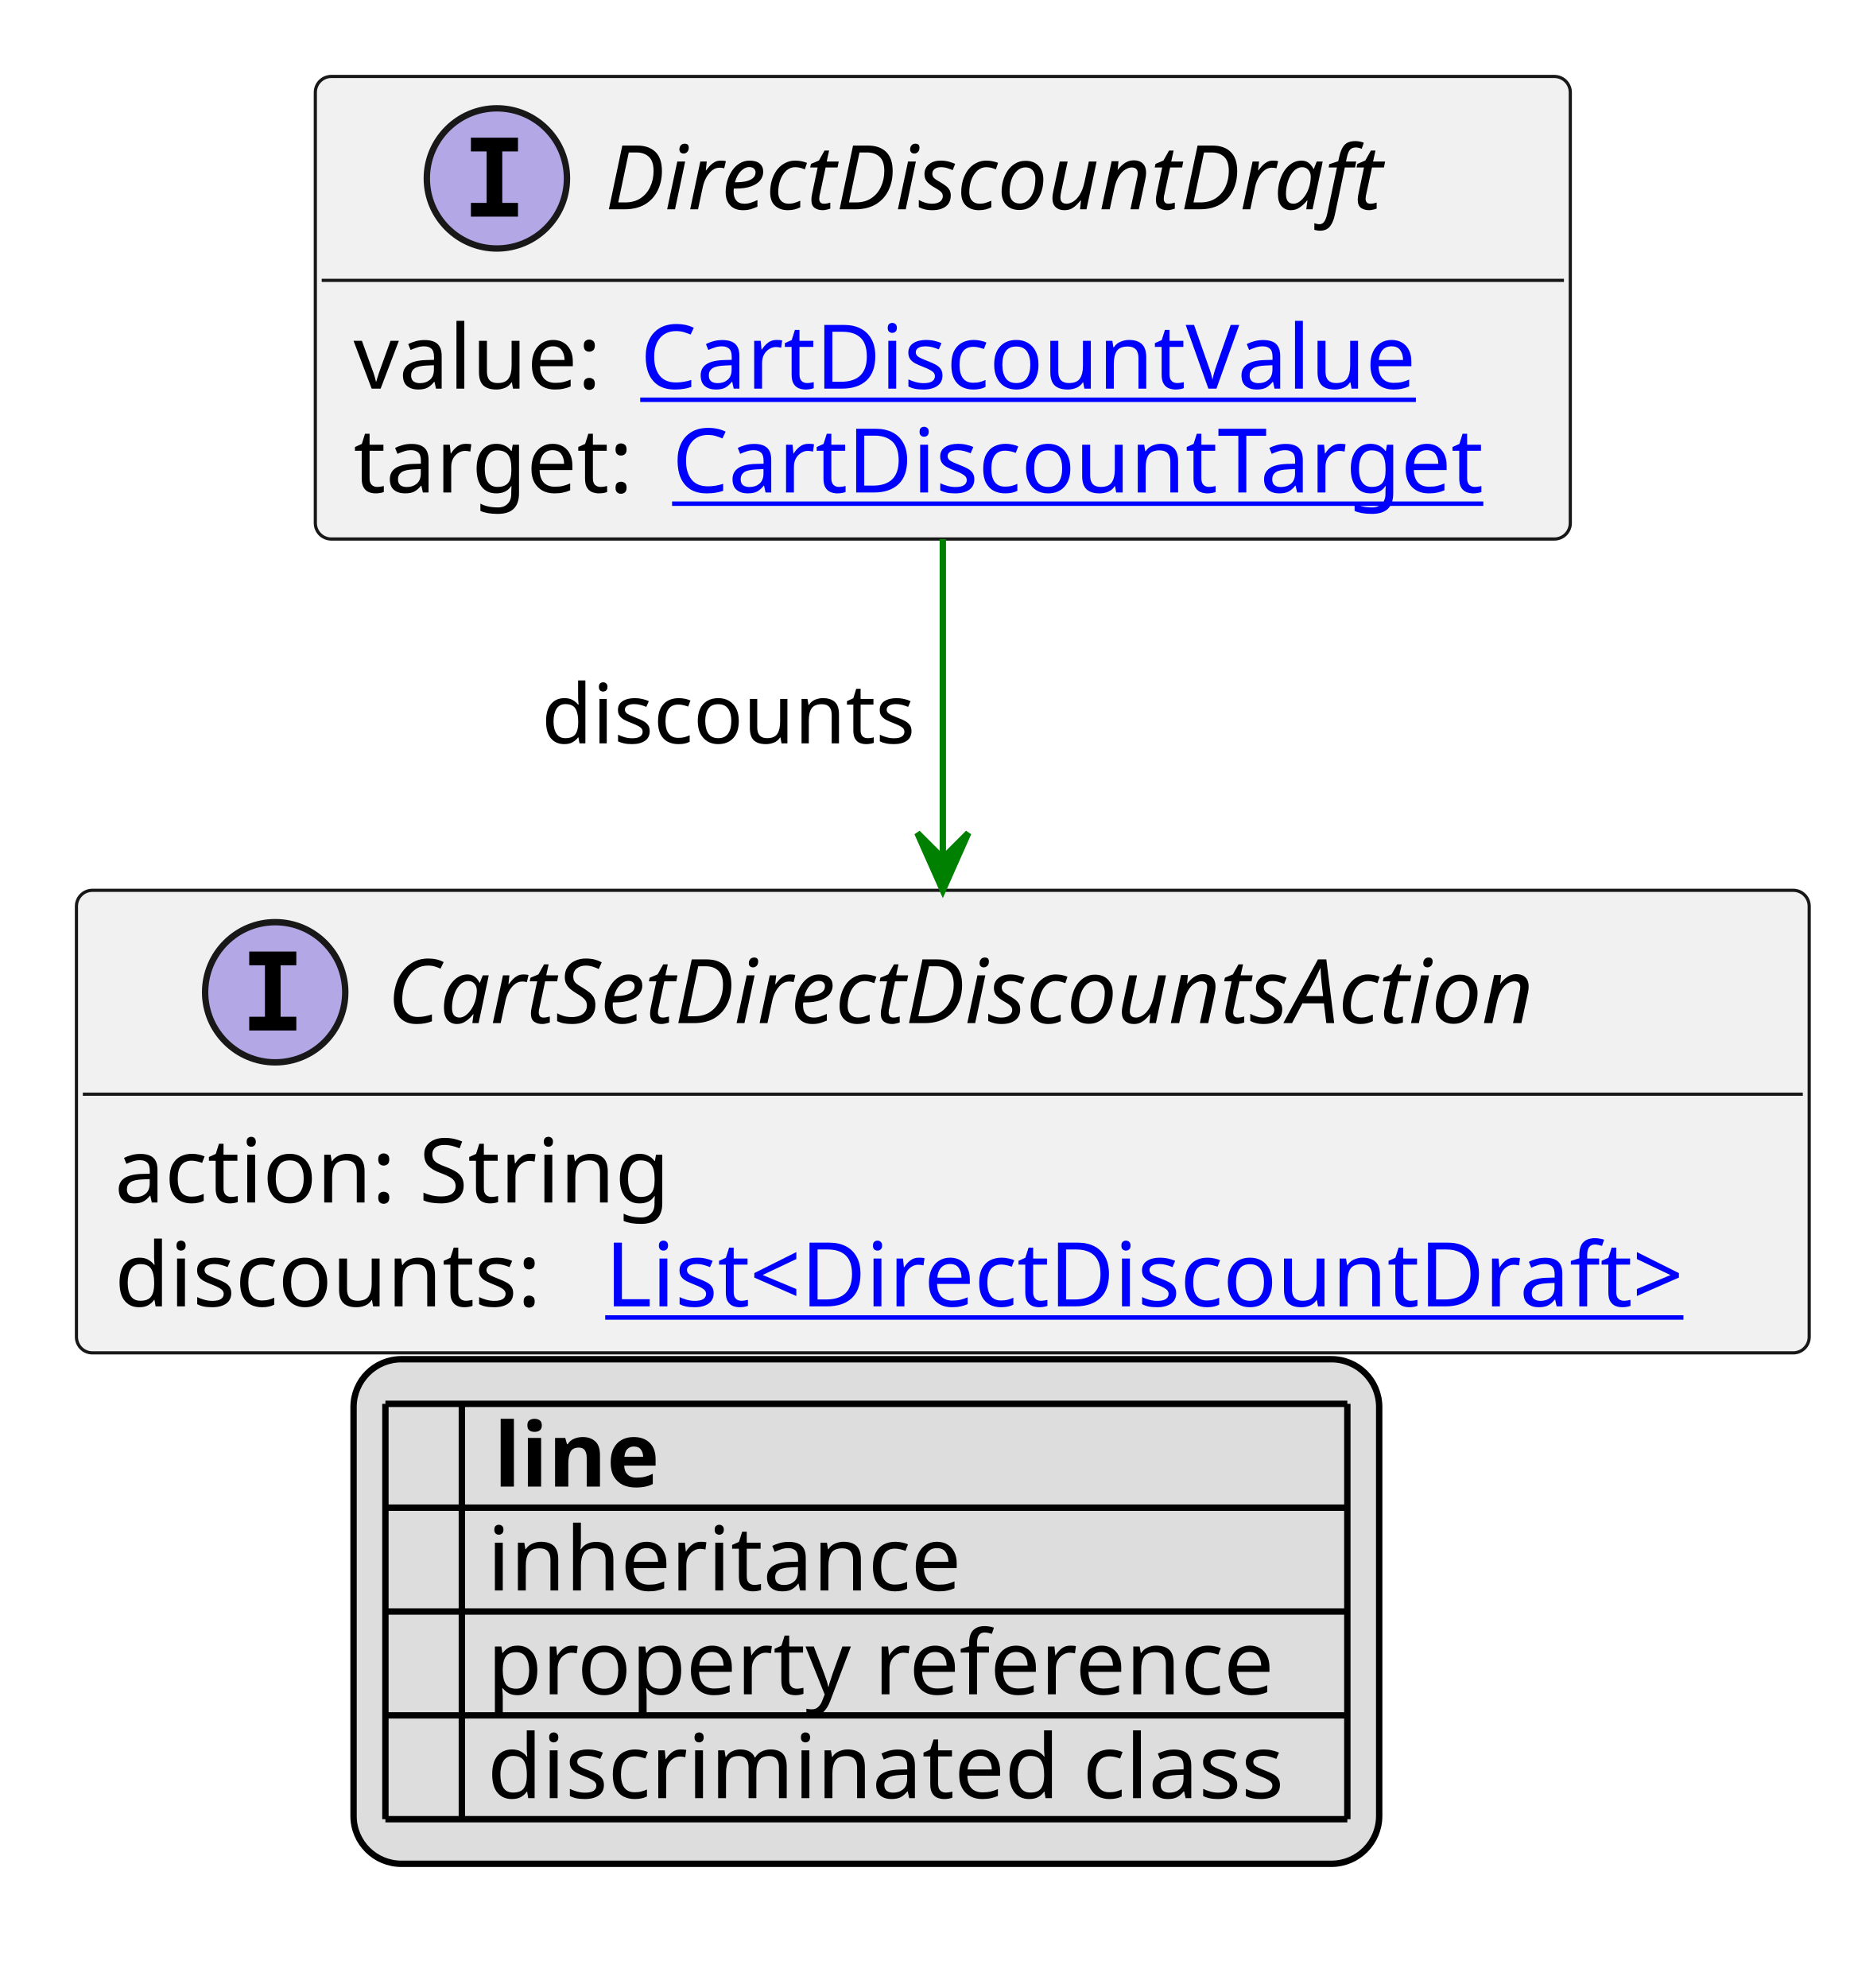
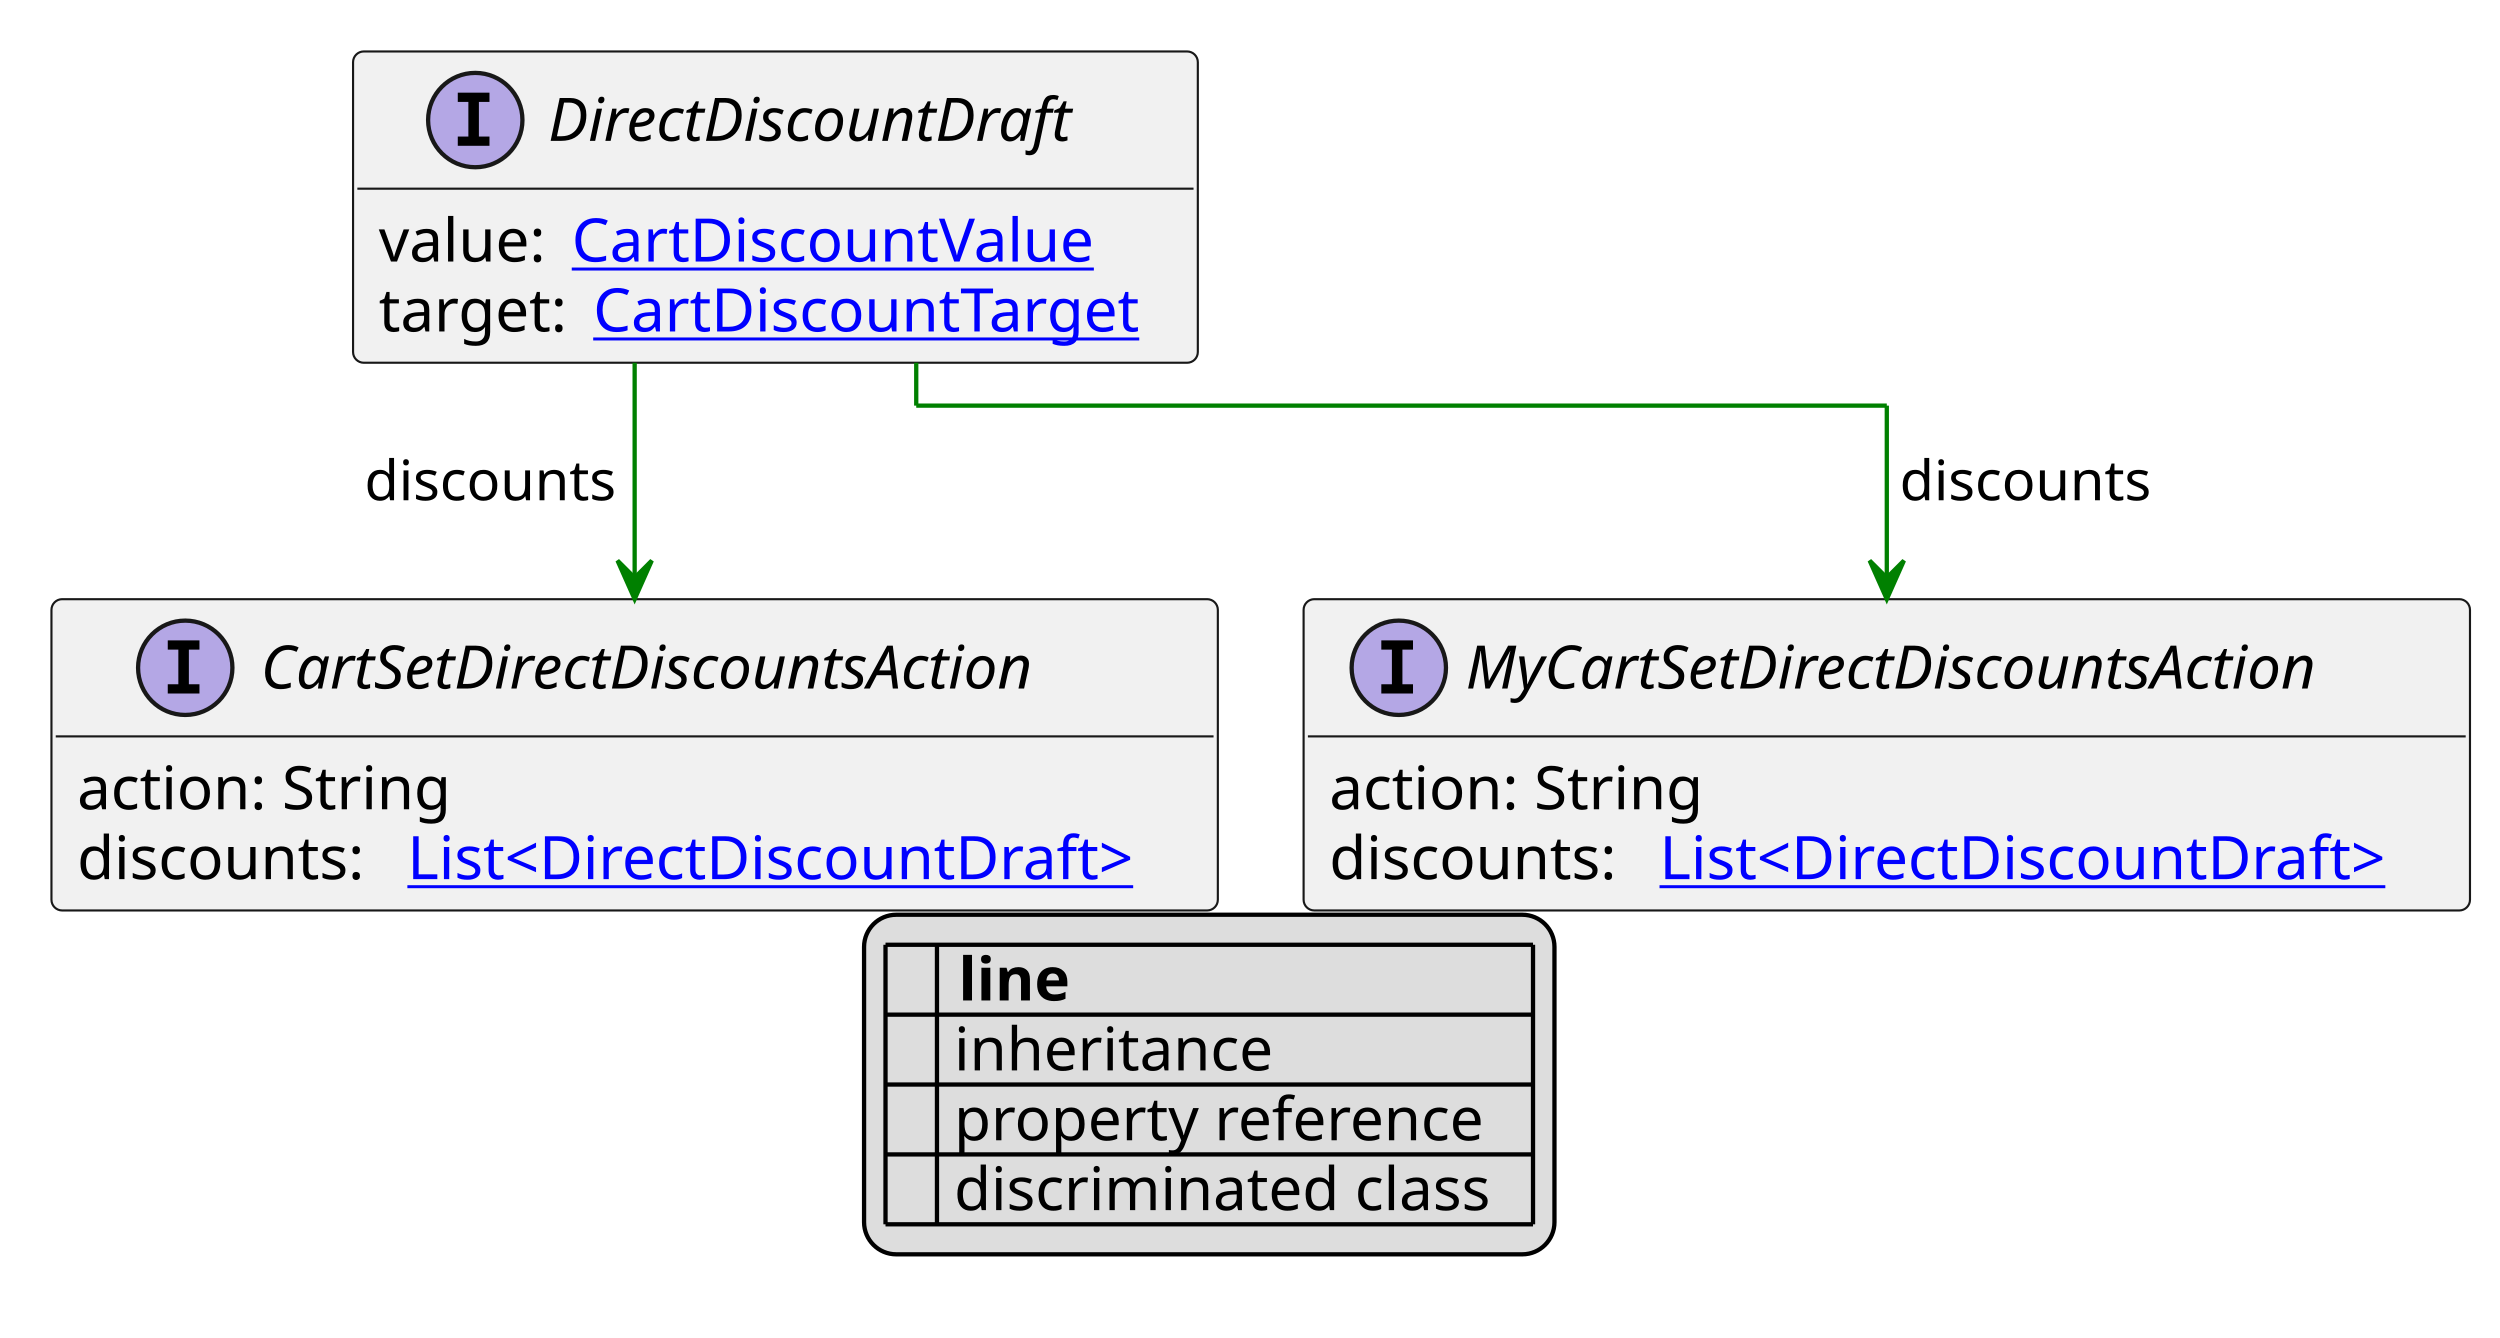
- <svg xmlns="http://www.w3.org/2000/svg" xmlns:xlink="http://www.w3.org/1999/xlink" contentStyleType="text/css" height="312px" preserveAspectRatio="none" style="width:291px;height:312px;background:#FFFFFF;" version="1.1" viewBox="0 0 291 312" width="291px" zoomAndPan="magnify">
+ <svg xmlns="http://www.w3.org/2000/svg" xmlns:xlink="http://www.w3.org/1999/xlink" contentStyleType="text/css" height="312px" preserveAspectRatio="none" style="width:583px;height:312px;background:#FFFFFF;" version="1.1" viewBox="0 0 583 312" width="583px" zoomAndPan="magnify">
  <defs>
-     <filter height="1" id="b19635q67cvnl60" width="1" x="0" y="0">
+     <filter height="1" id="b1g3ouyqhn81k60" width="1" x="0" y="0">
      <feFlood flood-color="#000000" result="flood" />
      <feComposite in="SourceGraphic" in2="flood" operator="over" />
    </filter>
-     <filter height="1" id="b19635q67cvnl61" width="1" x="0" y="0">
+     <filter height="1" id="b1g3ouyqhn81k61" width="1" x="0" y="0">
      <feFlood flood-color="#008000" result="flood" />
      <feComposite in="SourceGraphic" in2="flood" operator="over" />
    </filter>
-     <filter height="1" id="b19635q67cvnl62" width="1" x="0" y="0">
+     <filter height="1" id="b1g3ouyqhn81k62" width="1" x="0" y="0">
      <feFlood flood-color="#0000FF" result="flood" />
      <feComposite in="SourceGraphic" in2="flood" operator="over" />
    </filter>
  </defs>
  <g>
    <a href="DirectDiscountDraft.svg" target="_top" title="DirectDiscountDraft.svg" xlink:actuate="onRequest" xlink:href="DirectDiscountDraft.svg" xlink:show="new" xlink:title="DirectDiscountDraft.svg" xlink:type="simple">
      <g id="elem_DirectDiscountDraft">
-         <rect codeLine="10" fill="#F1F1F1" height="72.594" id="DirectDiscountDraft" rx="2.5" ry="2.5" style="stroke:#181818;stroke-width:0.5;" width="197" x="49.5" y="12" />
-         <ellipse cx="78" cy="28" fill="#B4A7E5" rx="11" ry="11" style="stroke:#181818;stroke-width:1.0;" />
-         <path d="M73.922,23.766 L73.922,21.609 L81.312,21.609 L81.312,23.766 L78.844,23.766 L78.844,31.844 L81.312,31.844 L81.312,34 L73.922,34 L73.922,31.844 L76.391,31.844 L76.391,23.766 L73.922,23.766 Z " fill="#000000" />
-         <text fill="#000000" font-family="sans-serif" font-size="14" font-style="italic" lengthAdjust="spacing" textLength="135" x="95" y="32.847">DirectDiscountDraft</text>
-         <line style="stroke:#181818;stroke-width:0.5;" x1="50.5" x2="245.5" y1="44" y2="44" />
-         <text fill="#000000" font-family="sans-serif" font-size="14" lengthAdjust="spacing" textLength="41" x="55.5" y="60.995">value:</text>
+         <rect codeLine="10" fill="#F1F1F1" height="72.594" id="DirectDiscountDraft" rx="2.5" ry="2.5" style="stroke:#181818;stroke-width:0.5;" width="197" x="82.333" y="12" />
+         <ellipse cx="110.833" cy="28" fill="#B4A7E5" rx="11" ry="11" style="stroke:#181818;stroke-width:1.0;" />
+         <path d="M106.755,23.766 L106.755,21.609 L114.146,21.609 L114.146,23.766 L111.677,23.766 L111.677,31.844 L114.146,31.844 L114.146,34 L106.755,34 L106.755,31.844 L109.224,31.844 L109.224,23.766 L106.755,23.766 Z " fill="#000000" />
+         <text fill="#000000" font-family="sans-serif" font-size="14" font-style="italic" lengthAdjust="spacing" textLength="135" x="127.833" y="32.847">DirectDiscountDraft</text>
+         <line style="stroke:#181818;stroke-width:0.5;" x1="83.333" x2="278.333" y1="44" y2="44" />
+         <text fill="#000000" font-family="sans-serif" font-size="14" lengthAdjust="spacing" textLength="41" x="88.333" y="60.995">value:</text>
        <a href="CartDiscountValue.svg" target="_top" title="CartDiscountValue.svg" xlink:actuate="onRequest" xlink:href="CartDiscountValue.svg" xlink:show="new" xlink:title="CartDiscountValue.svg" xlink:type="simple">
-           <text fill="#0000FF" font-family="sans-serif" font-size="14" lengthAdjust="spacing" text-decoration="underline" textLength="128" x="100.5" y="60.995">CartDiscountValue</text>
+           <text fill="#0000FF" font-family="sans-serif" font-size="14" lengthAdjust="spacing" text-decoration="underline" textLength="128" x="133.333" y="60.995">CartDiscountValue</text>
        </a>
-         <text fill="#000000" font-family="sans-serif" font-size="14" lengthAdjust="spacing" textLength="46" x="55.5" y="77.292">target:</text>
+         <text fill="#000000" font-family="sans-serif" font-size="14" lengthAdjust="spacing" textLength="46" x="88.333" y="77.292">target:</text>
        <a href="CartDiscountTarget.svg" target="_top" title="CartDiscountTarget.svg" xlink:actuate="onRequest" xlink:href="CartDiscountTarget.svg" xlink:show="new" xlink:title="CartDiscountTarget.svg" xlink:type="simple">
-           <text fill="#0000FF" font-family="sans-serif" font-size="14" lengthAdjust="spacing" text-decoration="underline" textLength="135" x="105.5" y="77.292">CartDiscountTarget</text>
+           <text fill="#0000FF" font-family="sans-serif" font-size="14" lengthAdjust="spacing" text-decoration="underline" textLength="135" x="138.333" y="77.292">CartDiscountTarget</text>
        </a>
      </g>
    </a>
    <a href="CartSetDirectDiscountsAction.svg" target="_top" title="CartSetDirectDiscountsAction.svg" xlink:actuate="onRequest" xlink:href="CartSetDirectDiscountsAction.svg" xlink:show="new" xlink:title="CartSetDirectDiscountsAction.svg" xlink:type="simple">
      <g id="elem_CartSetDirectDiscountsAction">
        <rect codeLine="17" fill="#F1F1F1" height="72.594" id="CartSetDirectDiscountsAction" rx="2.5" ry="2.5" style="stroke:#181818;stroke-width:0.5;" width="272" x="12" y="139.727" />
        <ellipse cx="43.2" cy="155.727" fill="#B4A7E5" rx="11" ry="11" style="stroke:#181818;stroke-width:1.0;" />
        <path d="M39.122,151.492 L39.122,149.336 L46.513,149.336 L46.513,151.492 L44.044,151.492 L44.044,159.57 L46.513,159.57 L46.513,161.727 L39.122,161.727 L39.122,159.57 L41.591,159.57 L41.591,151.492 L39.122,151.492 Z " fill="#000000" />
        <text fill="#000000" font-family="sans-serif" font-size="14" font-style="italic" lengthAdjust="spacing" textLength="204" x="60.8" y="160.573">CartSetDirectDiscountsAction</text>
        <line style="stroke:#181818;stroke-width:0.5;" x1="13" x2="283" y1="171.727" y2="171.727" />
        <text fill="#000000" font-family="sans-serif" font-size="14" lengthAdjust="spacing" textLength="91" x="18" y="188.722">action: String</text>
        <text fill="#000000" font-family="sans-serif" font-size="14" lengthAdjust="spacing" textLength="73" x="18" y="205.019">discounts:</text>
        <a href="DirectDiscountDraft.svg" target="_top" title="DirectDiscountDraft.svg" xlink:actuate="onRequest" xlink:href="DirectDiscountDraft.svg" xlink:show="new" xlink:title="DirectDiscountDraft.svg" xlink:type="simple">
          <text fill="#0000FF" font-family="sans-serif" font-size="14" lengthAdjust="spacing" text-decoration="underline" textLength="183" x="95" y="205.019">List&lt;DirectDiscountDraft&gt;</text>
        </a>
      </g>
    </a>
+     <a href="MyCartSetDirectDiscountsAction.svg" target="_top" title="MyCartSetDirectDiscountsAction.svg" xlink:actuate="onRequest" xlink:href="MyCartSetDirectDiscountsAction.svg" xlink:show="new" xlink:title="MyCartSetDirectDiscountsAction.svg" xlink:type="simple">
+       <g id="elem_MyCartSetDirectDiscountsAction">
+         <rect codeLine="21" fill="#F1F1F1" height="72.594" id="MyCartSetDirectDiscountsAction" rx="2.5" ry="2.5" style="stroke:#181818;stroke-width:0.5;" width="272" x="304" y="139.727" />
+         <ellipse cx="326.2" cy="155.727" fill="#B4A7E5" rx="11" ry="11" style="stroke:#181818;stroke-width:1.0;" />
+         <path d="M322.122,151.492 L322.122,149.336 L329.512,149.336 L329.512,151.492 L327.044,151.492 L327.044,159.57 L329.512,159.57 L329.512,161.727 L322.122,161.727 L322.122,159.57 L324.591,159.57 L324.591,151.492 L322.122,151.492 Z " fill="#000000" />
+         <text fill="#000000" font-family="sans-serif" font-size="14" font-style="italic" lengthAdjust="spacing" textLength="224" x="341.8" y="160.573">MyCartSetDirectDiscountsAction</text>
+         <line style="stroke:#181818;stroke-width:0.5;" x1="305" x2="575" y1="171.727" y2="171.727" />
+         <text fill="#000000" font-family="sans-serif" font-size="14" lengthAdjust="spacing" textLength="91" x="310" y="188.722">action: String</text>
+         <text fill="#000000" font-family="sans-serif" font-size="14" lengthAdjust="spacing" textLength="73" x="310" y="205.019">discounts:</text>
+         <a href="DirectDiscountDraft.svg" target="_top" title="DirectDiscountDraft.svg" xlink:actuate="onRequest" xlink:href="DirectDiscountDraft.svg" xlink:show="new" xlink:title="DirectDiscountDraft.svg" xlink:type="simple">
+           <text fill="#0000FF" font-family="sans-serif" font-size="14" lengthAdjust="spacing" text-decoration="underline" textLength="183" x="387" y="205.019">List&lt;DirectDiscountDraft&gt;</text>
+         </a>
+       </g>
+     </a>
    <line style="stroke:#008000;stroke-width:1.0;" x1="148" x2="148" y1="84.594" y2="139.727" />
    <polygon fill="#008000" points="148,139.727,152,130.727,148,134.727,144,130.727,148,139.727" style="stroke:#008000;stroke-width:1.0;" />
    <text fill="#000000" font-family="sans-serif" font-size="13" lengthAdjust="spacing" textLength="61" x="85" y="116.661">discounts</text>
-     <rect fill="#DDDDDD" height="79.188" id="_legend" rx="7.5" ry="7.5" style="stroke:#000000;stroke-width:1.0;" width="161" x="55.5" y="213.32" />
-     <text fill="#000000" font-family="sans-serif" font-size="14" font-weight="bold" lengthAdjust="spacing" textLength="5" x="60.5" y="233.315"> </text>
-     <text fill="#000000" font-family="sans-serif" font-size="14" font-weight="bold" lengthAdjust="spacing" textLength="28" x="77.5" y="233.315">line</text>
-     <text fill="#000000" filter="url(#b19635q67cvnl60)" font-family="sans-serif" font-size="14" lengthAdjust="spacing" textLength="12" x="60.5" y="249.612">   </text>
-     <text fill="#000000" font-family="sans-serif" font-size="14" lengthAdjust="spacing" textLength="77" x="76.5" y="249.612">inheritance</text>
-     <text fill="#000000" filter="url(#b19635q67cvnl61)" font-family="sans-serif" font-size="14" lengthAdjust="spacing" textLength="12" x="60.5" y="265.909">   </text>
-     <text fill="#000000" font-family="sans-serif" font-size="14" lengthAdjust="spacing" textLength="129" x="76.5" y="265.909">property reference</text>
-     <text fill="#000000" filter="url(#b19635q67cvnl62)" font-family="sans-serif" font-size="14" lengthAdjust="spacing" textLength="12" x="60.5" y="282.206">   </text>
-     <text fill="#000000" font-family="sans-serif" font-size="14" lengthAdjust="spacing" textLength="131" x="76.5" y="282.206">discriminated class</text>
-     <line style="stroke:#000000;stroke-width:1.0;" x1="60.5" x2="211.5" y1="220.32" y2="220.32" />
-     <line style="stroke:#000000;stroke-width:1.0;" x1="60.5" x2="211.5" y1="236.617" y2="236.617" />
-     <line style="stroke:#000000;stroke-width:1.0;" x1="60.5" x2="211.5" y1="252.914" y2="252.914" />
-     <line style="stroke:#000000;stroke-width:1.0;" x1="60.5" x2="211.5" y1="269.211" y2="269.211" />
-     <line style="stroke:#000000;stroke-width:1.0;" x1="60.5" x2="211.5" y1="285.508" y2="285.508" />
-     <line style="stroke:#000000;stroke-width:1.0;" x1="60.5" x2="60.5" y1="220.32" y2="285.508" />
-     <line style="stroke:#000000;stroke-width:1.0;" x1="72.5" x2="72.5" y1="220.32" y2="285.508" />
-     <line style="stroke:#000000;stroke-width:1.0;" x1="211.5" x2="211.5" y1="220.32" y2="285.508" />
+     <line style="stroke:#008000;stroke-width:1.0;" x1="213.667" x2="213.667" y1="84.594" y2="94.594" />
+     <line style="stroke:#008000;stroke-width:1.0;" x1="213.667" x2="440" y1="94.594" y2="94.594" />
+     <line style="stroke:#008000;stroke-width:1.0;" x1="440" x2="440" y1="94.594" y2="139.727" />
+     <polygon fill="#008000" points="440,139.727,444,130.727,440,134.727,436,130.727,440,139.727" style="stroke:#008000;stroke-width:1.0;" />
+     <text fill="#000000" font-family="sans-serif" font-size="13" lengthAdjust="spacing" textLength="61" x="443" y="116.661">discounts</text>
+     <rect fill="#DDDDDD" height="79.188" id="_legend" rx="7.5" ry="7.5" style="stroke:#000000;stroke-width:1.0;" width="161" x="201.5" y="213.32" />
+     <text fill="#000000" font-family="sans-serif" font-size="14" font-weight="bold" lengthAdjust="spacing" textLength="5" x="206.5" y="233.315"> </text>
+     <text fill="#000000" font-family="sans-serif" font-size="14" font-weight="bold" lengthAdjust="spacing" textLength="28" x="223.5" y="233.315">line</text>
+     <text fill="#000000" filter="url(#b1g3ouyqhn81k60)" font-family="sans-serif" font-size="14" lengthAdjust="spacing" textLength="12" x="206.5" y="249.612">   </text>
+     <text fill="#000000" font-family="sans-serif" font-size="14" lengthAdjust="spacing" textLength="77" x="222.5" y="249.612">inheritance</text>
+     <text fill="#000000" filter="url(#b1g3ouyqhn81k61)" font-family="sans-serif" font-size="14" lengthAdjust="spacing" textLength="12" x="206.5" y="265.909">   </text>
+     <text fill="#000000" font-family="sans-serif" font-size="14" lengthAdjust="spacing" textLength="129" x="222.5" y="265.909">property reference</text>
+     <text fill="#000000" filter="url(#b1g3ouyqhn81k62)" font-family="sans-serif" font-size="14" lengthAdjust="spacing" textLength="12" x="206.5" y="282.206">   </text>
+     <text fill="#000000" font-family="sans-serif" font-size="14" lengthAdjust="spacing" textLength="131" x="222.5" y="282.206">discriminated class</text>
+     <line style="stroke:#000000;stroke-width:1.0;" x1="206.5" x2="357.5" y1="220.32" y2="220.32" />
+     <line style="stroke:#000000;stroke-width:1.0;" x1="206.5" x2="357.5" y1="236.617" y2="236.617" />
+     <line style="stroke:#000000;stroke-width:1.0;" x1="206.5" x2="357.5" y1="252.914" y2="252.914" />
+     <line style="stroke:#000000;stroke-width:1.0;" x1="206.5" x2="357.5" y1="269.211" y2="269.211" />
+     <line style="stroke:#000000;stroke-width:1.0;" x1="206.5" x2="357.5" y1="285.508" y2="285.508" />
+     <line style="stroke:#000000;stroke-width:1.0;" x1="206.5" x2="206.5" y1="220.32" y2="285.508" />
+     <line style="stroke:#000000;stroke-width:1.0;" x1="218.5" x2="218.5" y1="220.32" y2="285.508" />
+     <line style="stroke:#000000;stroke-width:1.0;" x1="357.5" x2="357.5" y1="220.32" y2="285.508" />
  </g>
</svg>
